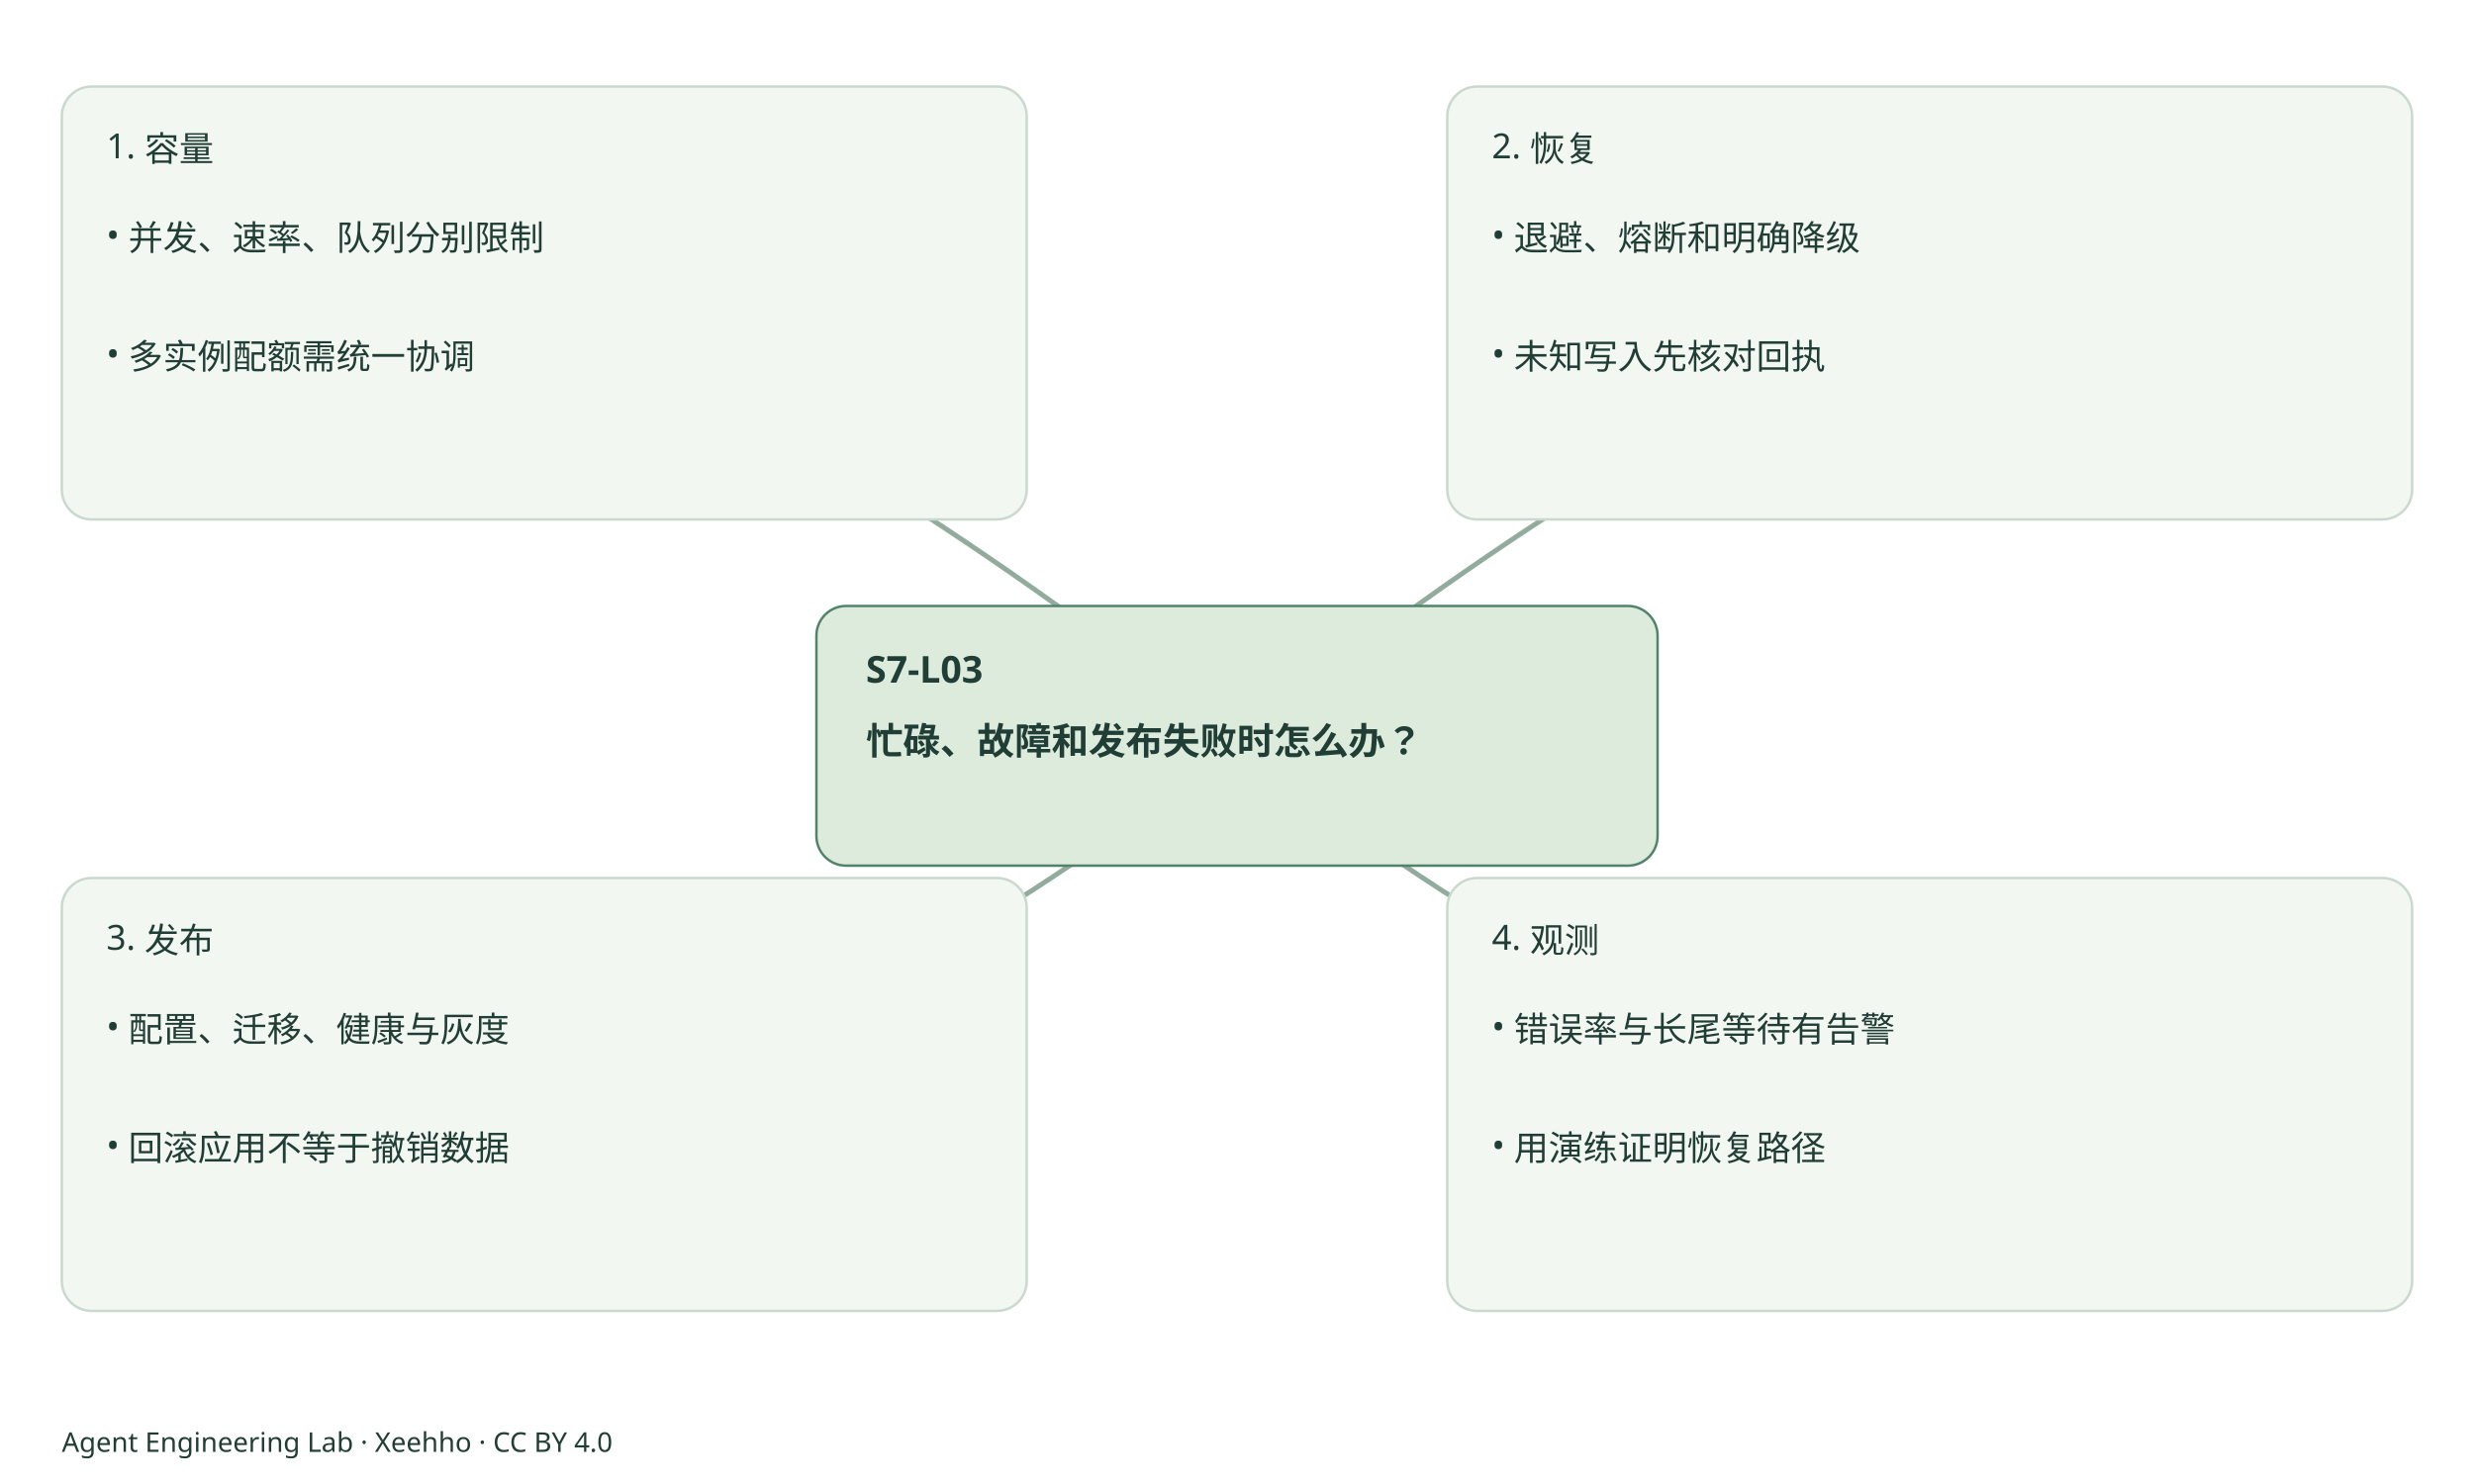
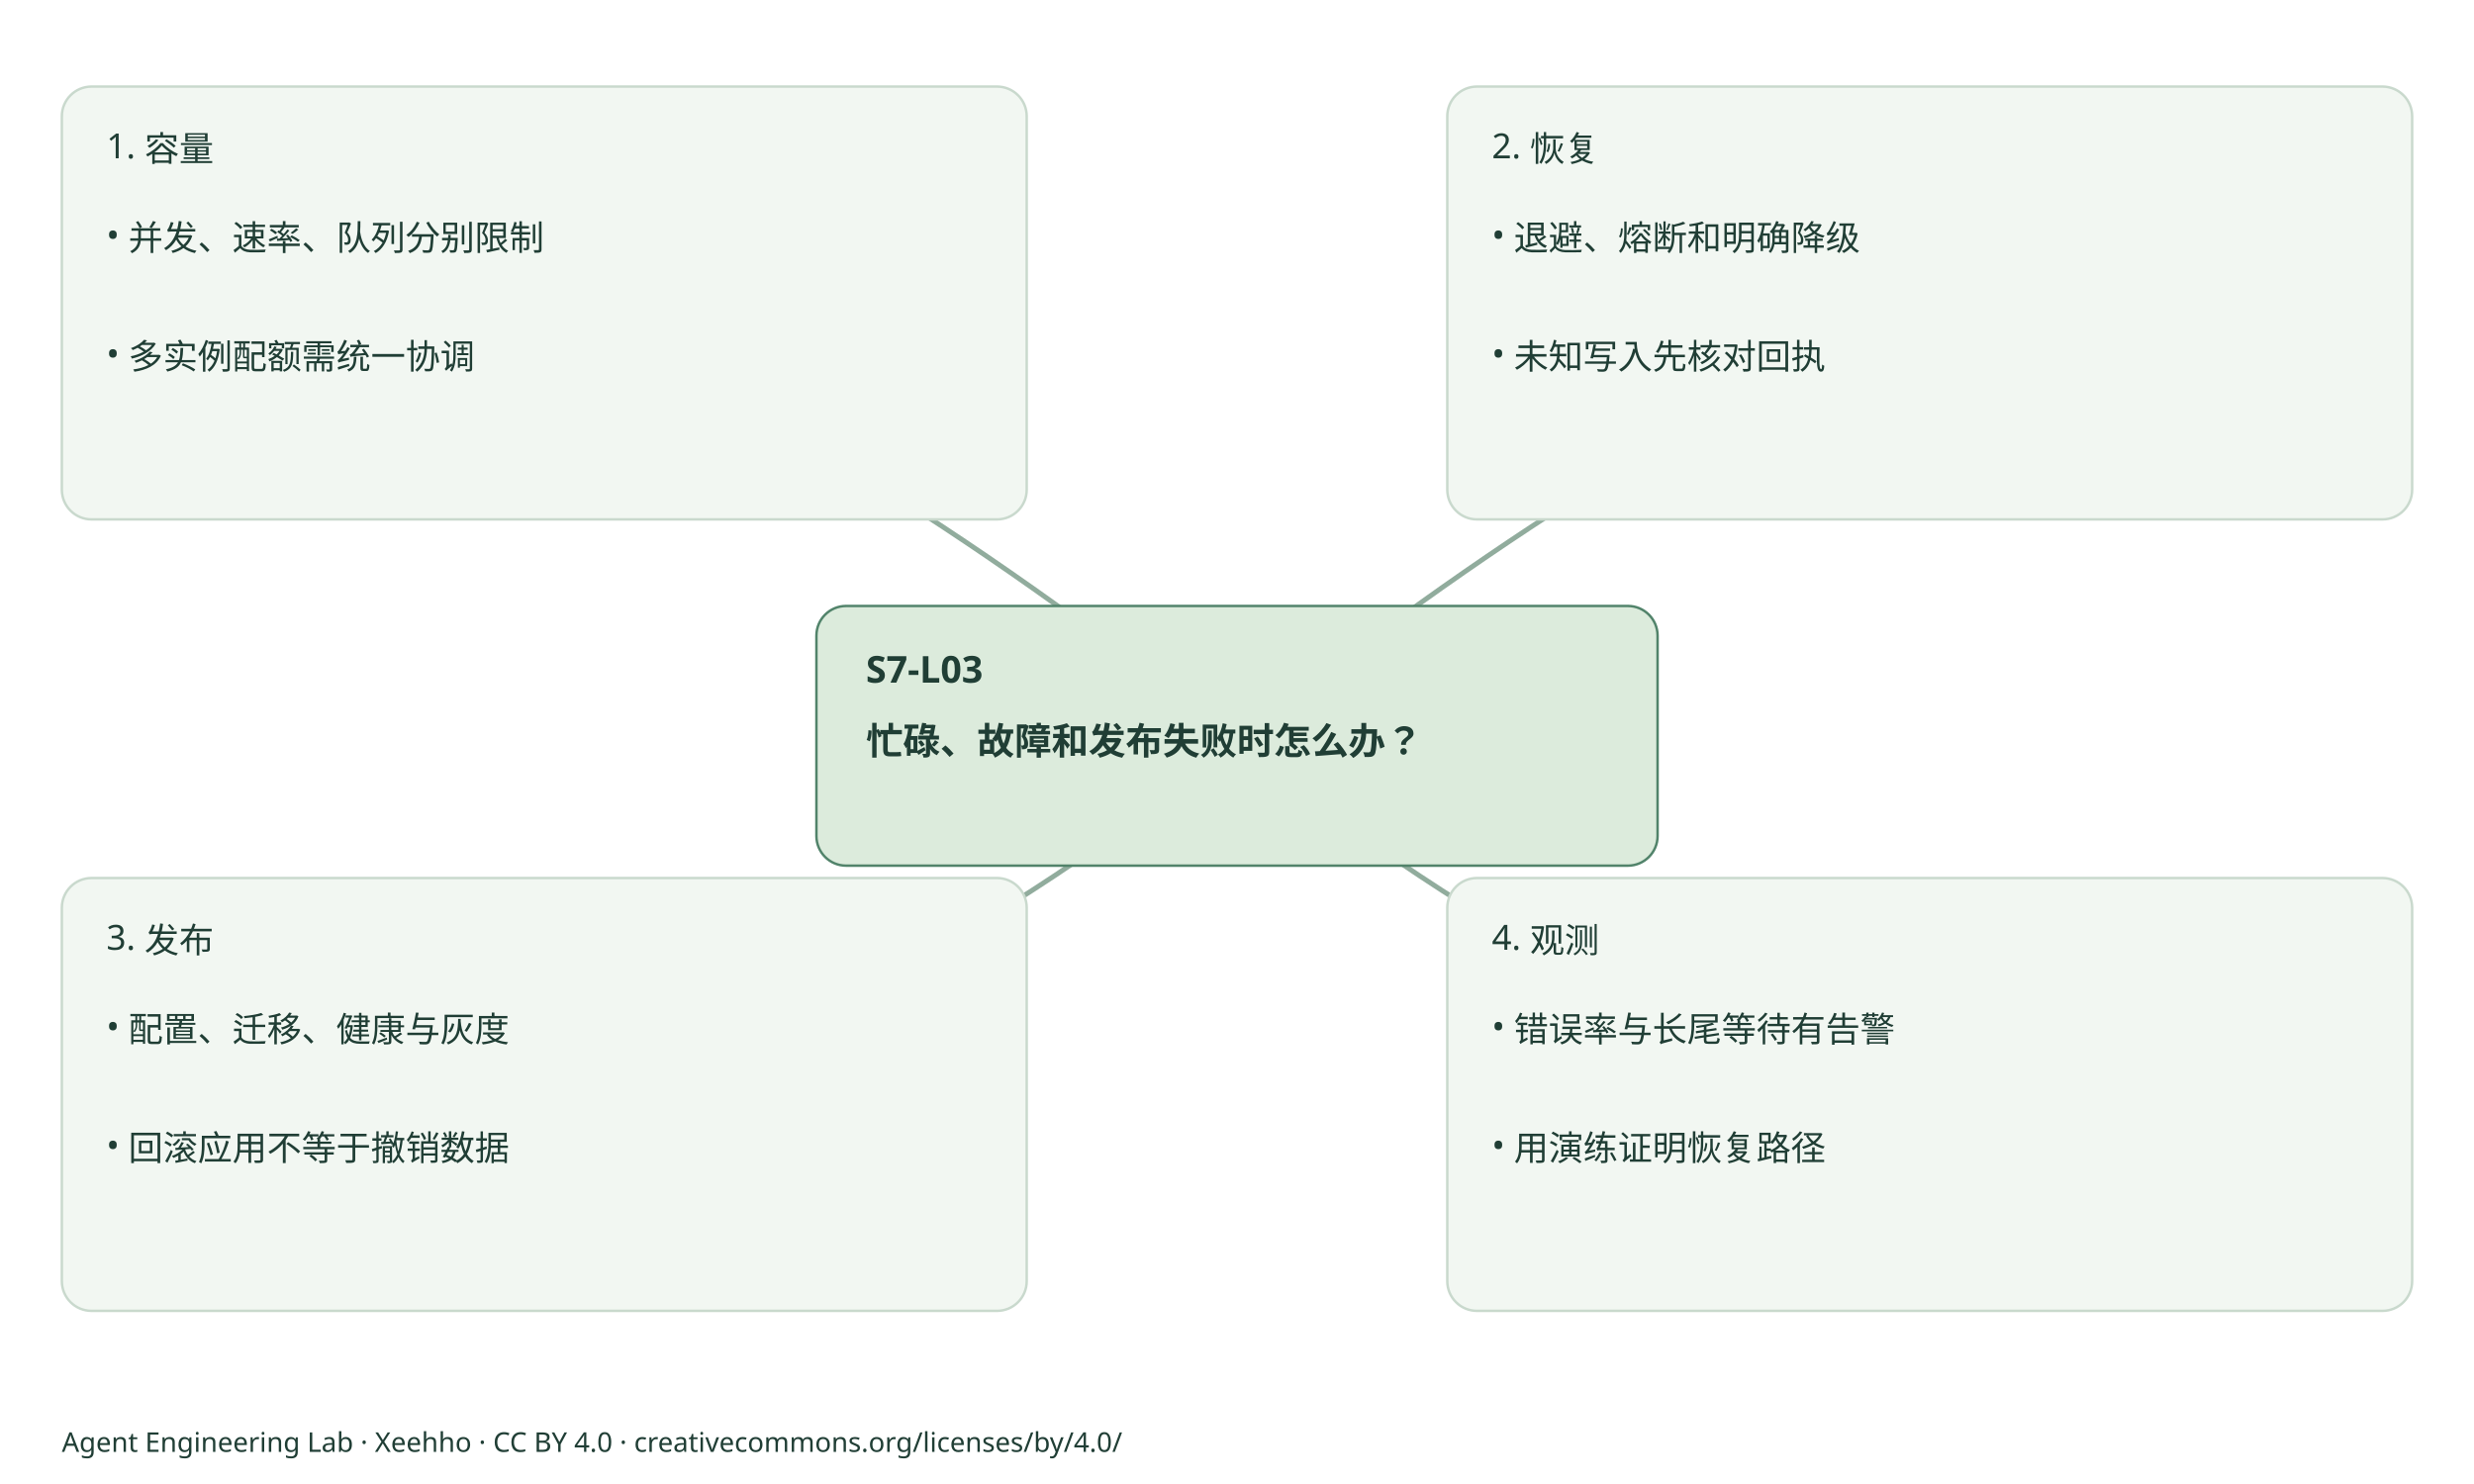
<svg xmlns="http://www.w3.org/2000/svg" viewBox="0 0 1000 600" role="img" aria-labelledby="diagram-title diagram-description">
  <style>text{font:15px system-ui,sans-serif;fill:#203e35}.root text{font-weight:700}.branch text{font-size:14px}path{fill:none;stroke:#91ac9d;stroke-width:2}rect{fill:#f2f7f2;stroke:#c9d9cd;rx:12}.root rect{fill:#dcebdc;stroke:#51836a}.active rect{fill:#d6eecb;stroke:#1e6549;stroke-width:3}</style>
  <rect width="100%" height="100%" fill="#fff" style="fill:#fff;stroke:none;rx:0" />
  <path d="M500 300 Q350 180 220 125" />
  <path d="M500 300 Q650 180 780 125" />
  <path d="M500 300 Q350 420 220 445" />
  <path d="M500 300 Q650 420 780 445" />
  <g class="root">
    <rect x="330" y="245" width="340" height="105" />
    <text x="350" y="276">
      <tspan x="350" dy="0">S7-L03</tspan>
    </text>
    <text x="350" y="305">
      <tspan x="350" dy="0">忙碌、故障和发布失败时怎么办？</tspan>
    </text>
  </g>
  <g class="branch">
    <rect x="25" y="35" width="390" height="175" />
    <text x="43" y="64">
      <tspan x="43" dy="0">1. 容量</tspan>
    </text>
    <text x="43" y="100">
      <tspan x="43" dy="0">• 并发、速率、队列分别限制</tspan>
    </text>
    <text x="43" y="148">
      <tspan x="43" dy="0">• 多实例配额需统一协调</tspan>
    </text>
  </g>
  <g class="branch">
    <rect x="585" y="35" width="390" height="175" />
    <text x="603" y="64">
      <tspan x="603" dy="0">2. 恢复</tspan>
    </text>
    <text x="603" y="100">
      <tspan x="603" dy="0">• 退避、熔断和明确降级</tspan>
    </text>
    <text x="603" y="148">
      <tspan x="603" dy="0">• 未知写入先核对回执</tspan>
    </text>
  </g>
  <g class="branch">
    <rect x="25" y="355" width="390" height="175" />
    <text x="43" y="384">
      <tspan x="43" dy="0">3. 发布</tspan>
    </text>
    <text x="43" y="420">
      <tspan x="43" dy="0">• 配置、迁移、健康与灰度</tspan>
    </text>
    <text x="43" y="468">
      <tspan x="43" dy="0">• 回滚应用不等于撤销数据</tspan>
    </text>
  </g>
  <g class="branch">
    <rect x="585" y="355" width="390" height="175" />
    <text x="603" y="384">
      <tspan x="603" dy="0">4. 观测</tspan>
    </text>
    <text x="603" y="420">
      <tspan x="603" dy="0">• 错误率与长尾等待有告警</tspan>
    </text>
    <text x="603" y="468">
      <tspan x="603" dy="0">• 用演练证明恢复路径</tspan>
    </text>
  </g>
-   <text x="25" y="587" style="font-size:11px">Agent Engineering Lab · Xeehho · CC BY 4.0</text>
+   <text x="25" y="587" style="font-size:11px">Agent Engineering Lab · Xeehho · CC BY 4.0 · creativecommons.org/licenses/by/4.0/</text>
</svg>
